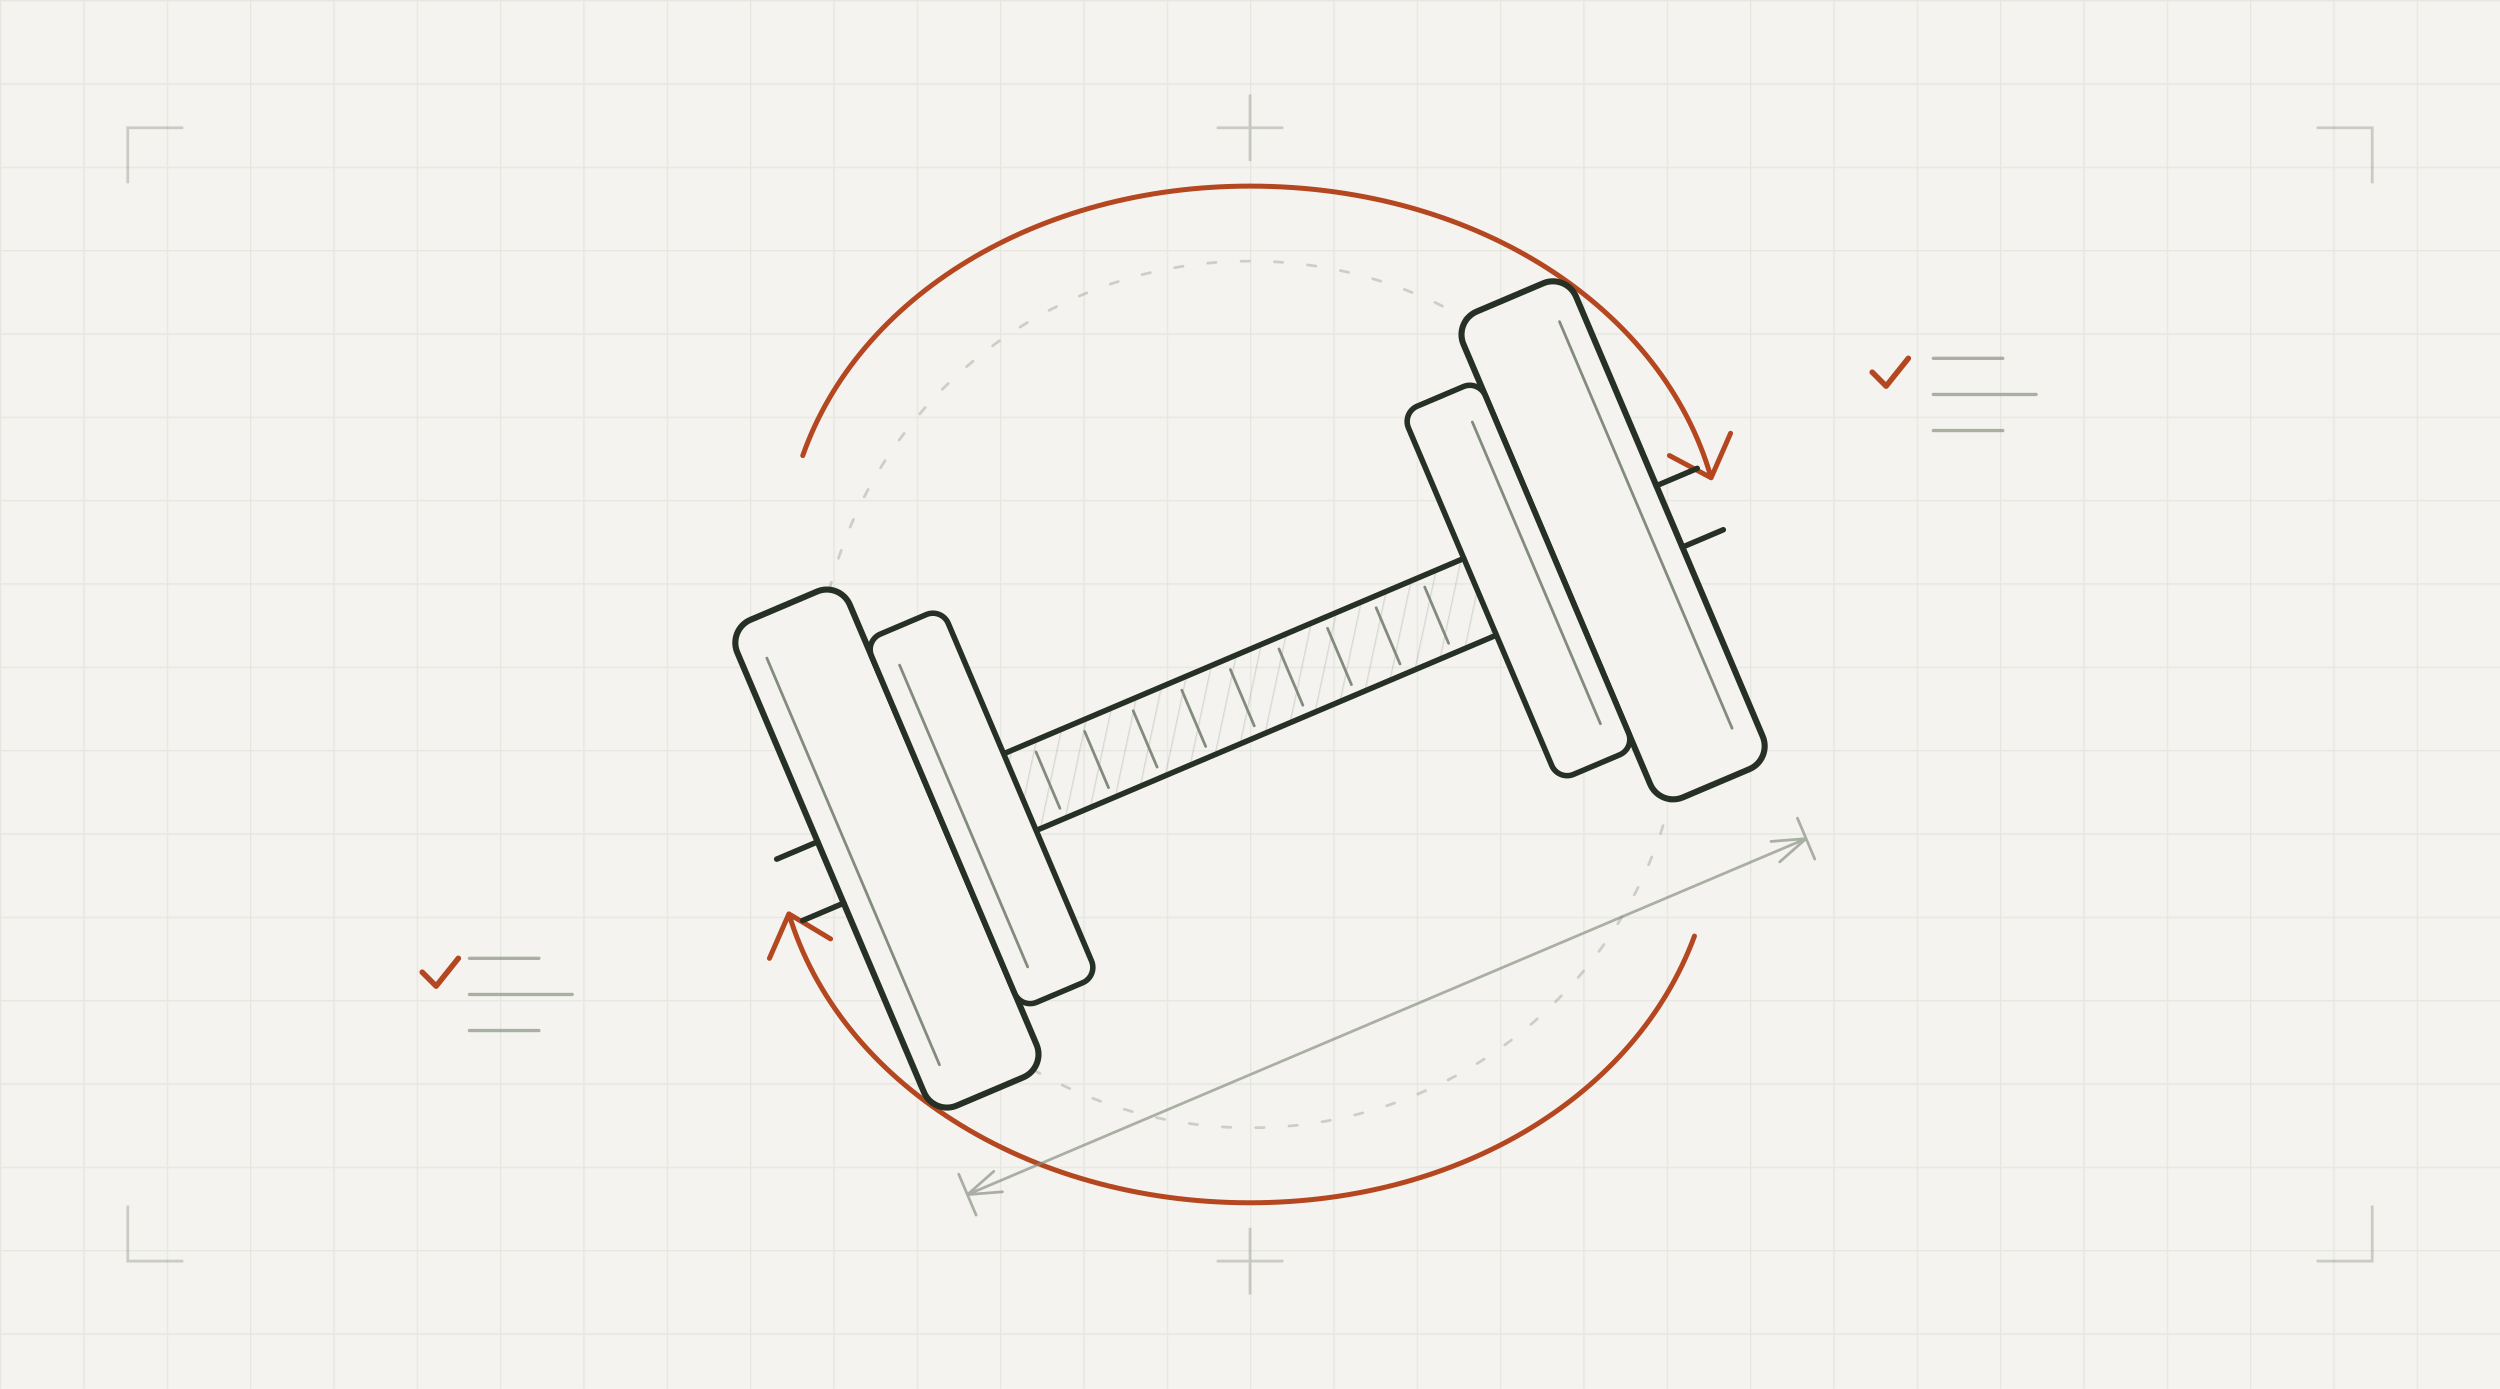
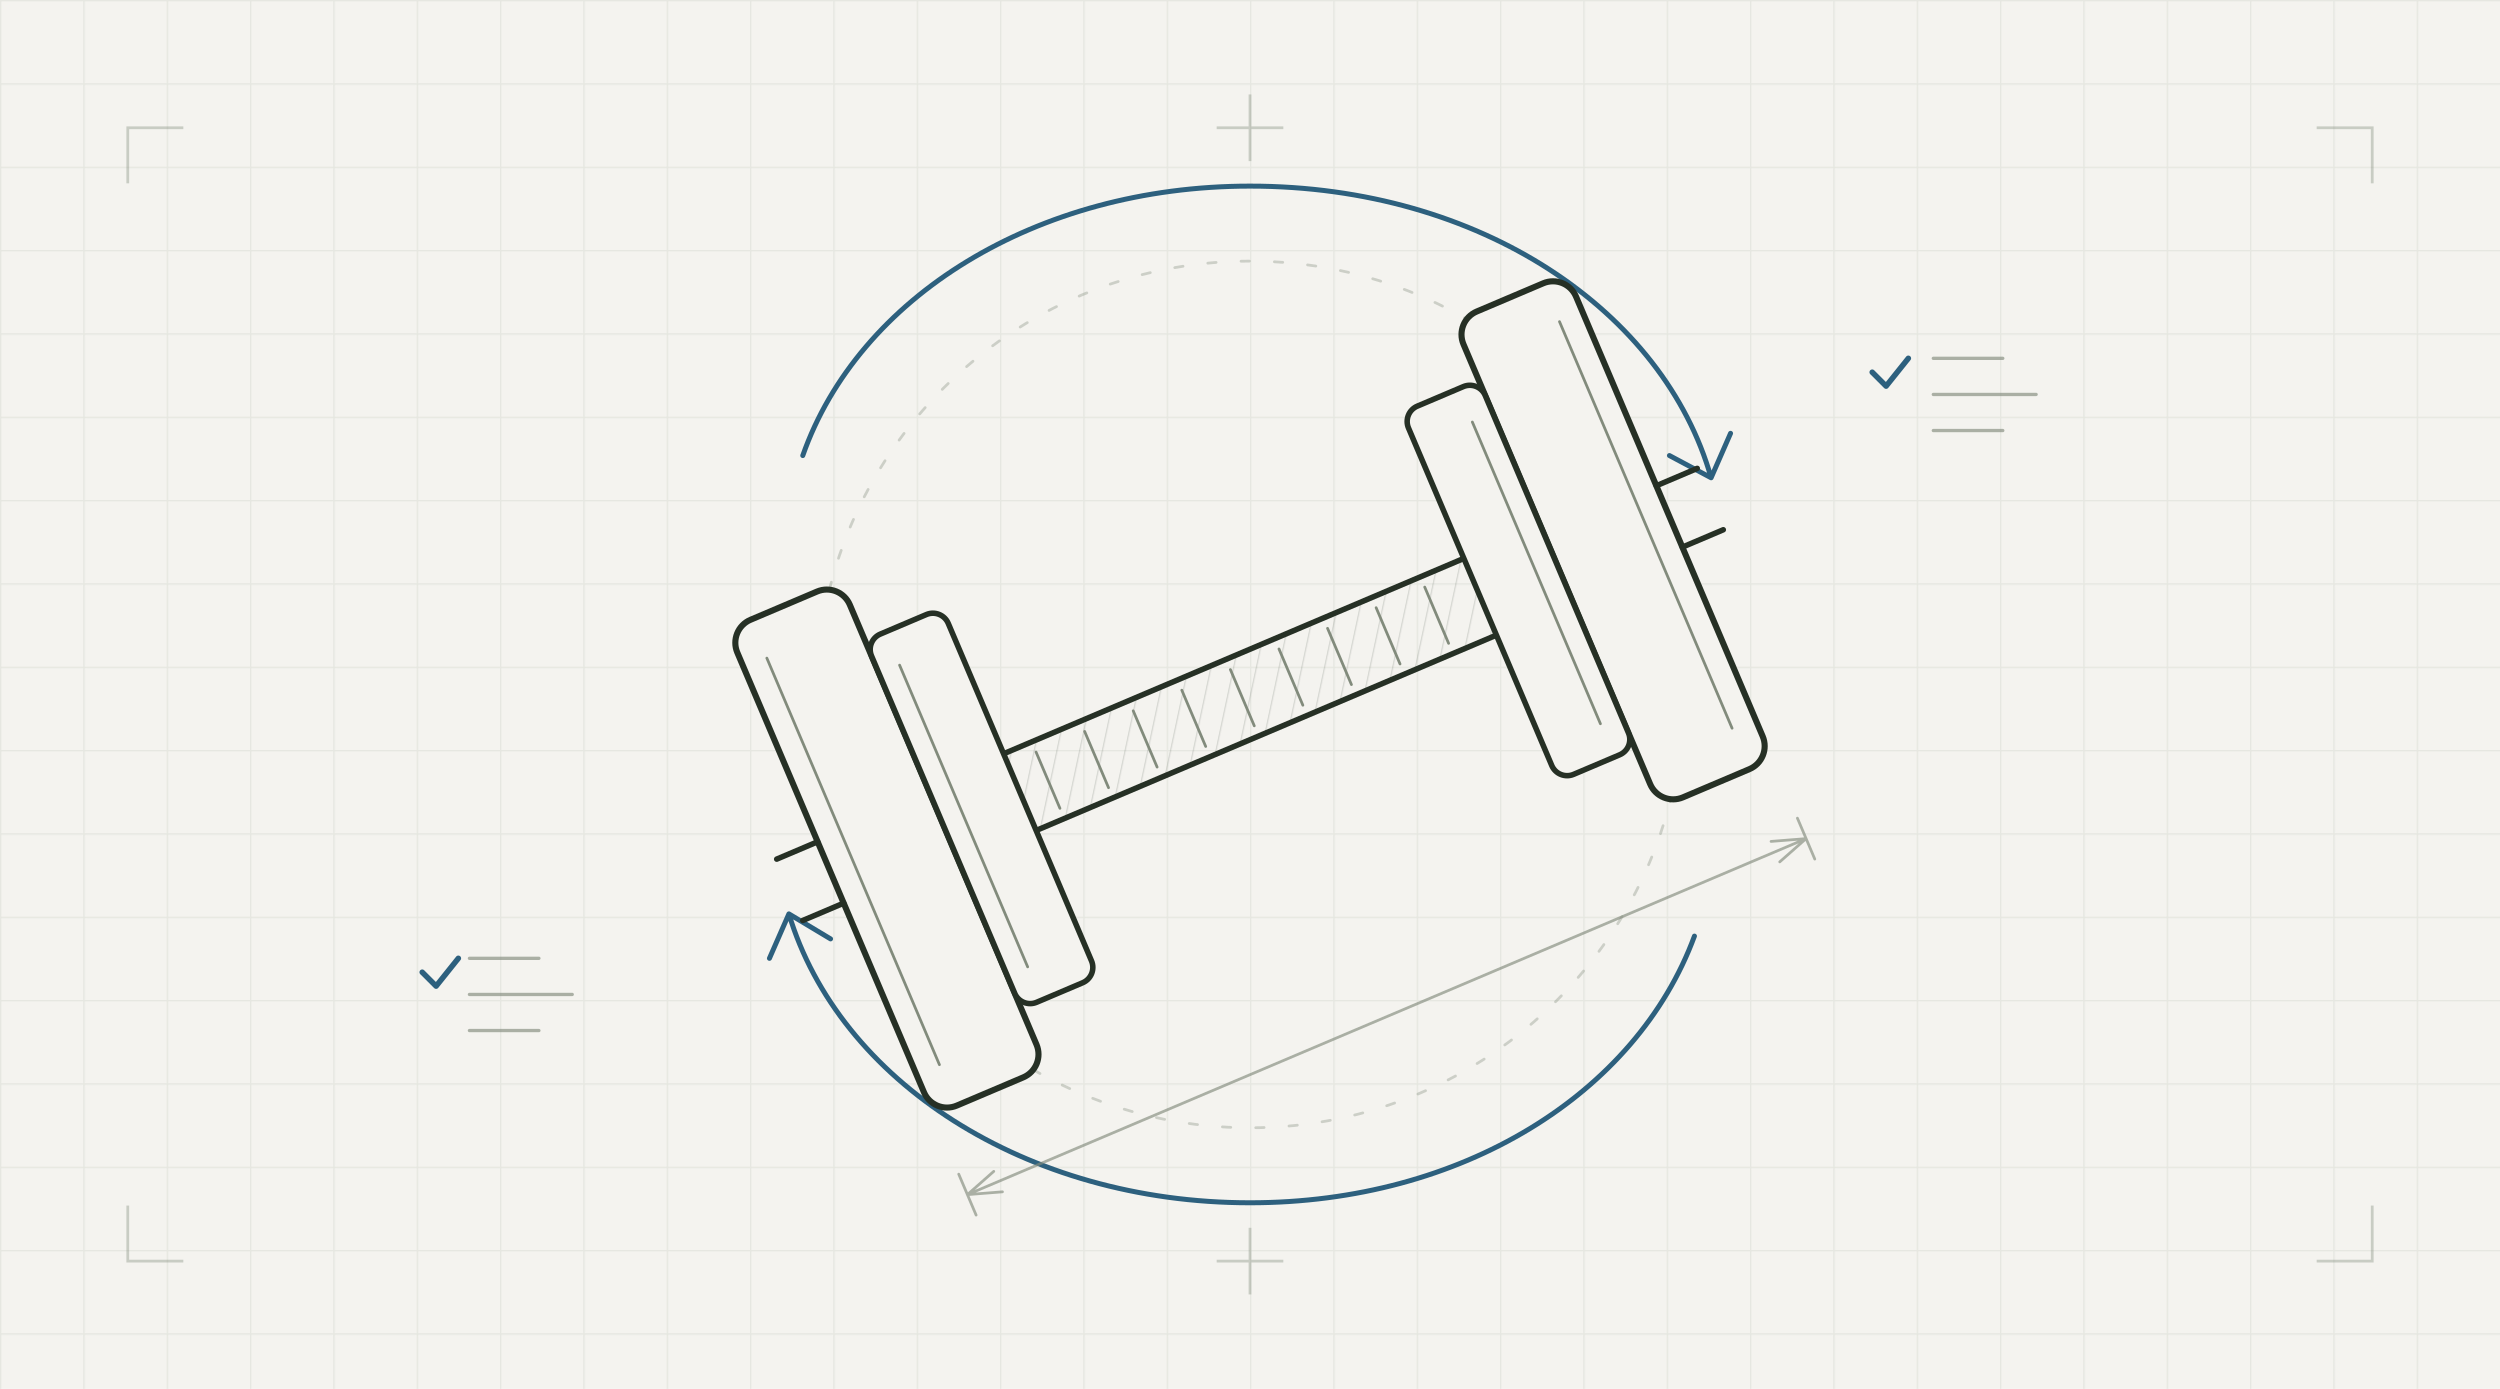
<svg xmlns="http://www.w3.org/2000/svg" width="900" height="500" viewBox="0 0 900 500" role="img" aria-labelledby="title desc">
  <defs>
    <pattern id="grid" width="30" height="30" patternUnits="userSpaceOnUse">
      <path d="M30 0H0V30" fill="none" stroke="#9ba693" stroke-opacity=".16" />
    </pattern>
    <pattern id="hatch" width="8" height="8" patternUnits="userSpaceOnUse" patternTransform="rotate(35)">
      <path d="M0 0V8" stroke="#263025" stroke-opacity=".13" />
    </pattern>
  </defs>
  <rect width="900" height="500" fill="#f4f3ef" />
  <rect width="900" height="500" fill="url(#grid)" />
  <g fill="none" stroke="#828b7c" opacity=".38">
    <path d="M46 66V46H66M834 46H854V66M46 434V454H66M834 454H854V434M438 46H462m-12-12v24M438 454H462m-12-12v24" />
  </g>
  <g fill="none" stroke-linecap="round" stroke-linejoin="round">
-     <path d="M289 164c20-57 84-97 161-97 83 0 149 45 166 105m-15-8 15 8 7-16M610 337c-21 57-84 96-160 96-81 0-148-44-166-104m15 9-15-9-7 16" stroke="#b44720" stroke-width="1.8" />
+     <path d="M289 164c20-57 84-97 161-97 83 0 149 45 166 105m-15-8 15 8 7-16M610 337c-21 57-84 96-160 96-81 0-148-44-166-104m15 9-15-9-7 16" stroke="#2d607e" stroke-width="1.8" />
    <circle cx="450" cy="250" r="156" stroke="#828b7c" stroke-dasharray="3 9" opacity=".35" />
    <g transform="rotate(-23 450 250)">
      <rect x="350" y="235" width="200" height="30" rx="4" fill="url(#hatch)" stroke="#263025" stroke-width="2" />
      <path d="M371 239v22m19-22v22m19-22v22m19-22v22m19-22v22m19-22v22m19-22v22m19-22v22m19-22v22" stroke="#828b7c" />
      <rect x="286" y="155" width="44" height="190" rx="9" fill="#f4f3ef" stroke="#263025" stroke-width="2.2" />
      <rect x="330" y="178" width="30" height="144" rx="6" fill="#f4f3ef" stroke="#263025" stroke-width="2" />
      <path d="M295 170v159m43-138v118" stroke="#828b7c" />
      <rect x="570" y="155" width="44" height="190" rx="9" fill="#f4f3ef" stroke="#263025" stroke-width="2.2" />
      <rect x="540" y="178" width="30" height="144" rx="6" fill="#f4f3ef" stroke="#263025" stroke-width="2" />
      <path d="M605 170v159m-43-138v118" stroke="#828b7c" />
      <path d="M270 238h16m-16 24h16m328-24h16m-16 24h16" stroke="#263025" stroke-width="2" />
      <path d="M286 376h328m-328-8v16m328-16v16m-316-12-12 4 12 4m304-8 12 4-12 4" stroke="#828b7c" opacity=".65" />
    </g>
    <path d="M696 129h25m-25 13h37m-37 13h25M169 345h25m-25 13h37m-37 13h25" stroke="#828b7c" stroke-width="1.2" opacity=".65" />
-     <path d="m674 134 5 5 8-10m-535 221 5 5 8-10" stroke="#b44720" stroke-width="2" />
+     <path d="m674 134 5 5 8-10m-535 221 5 5 8-10" stroke="#2d607e" stroke-width="2" />
  </g>
</svg>
